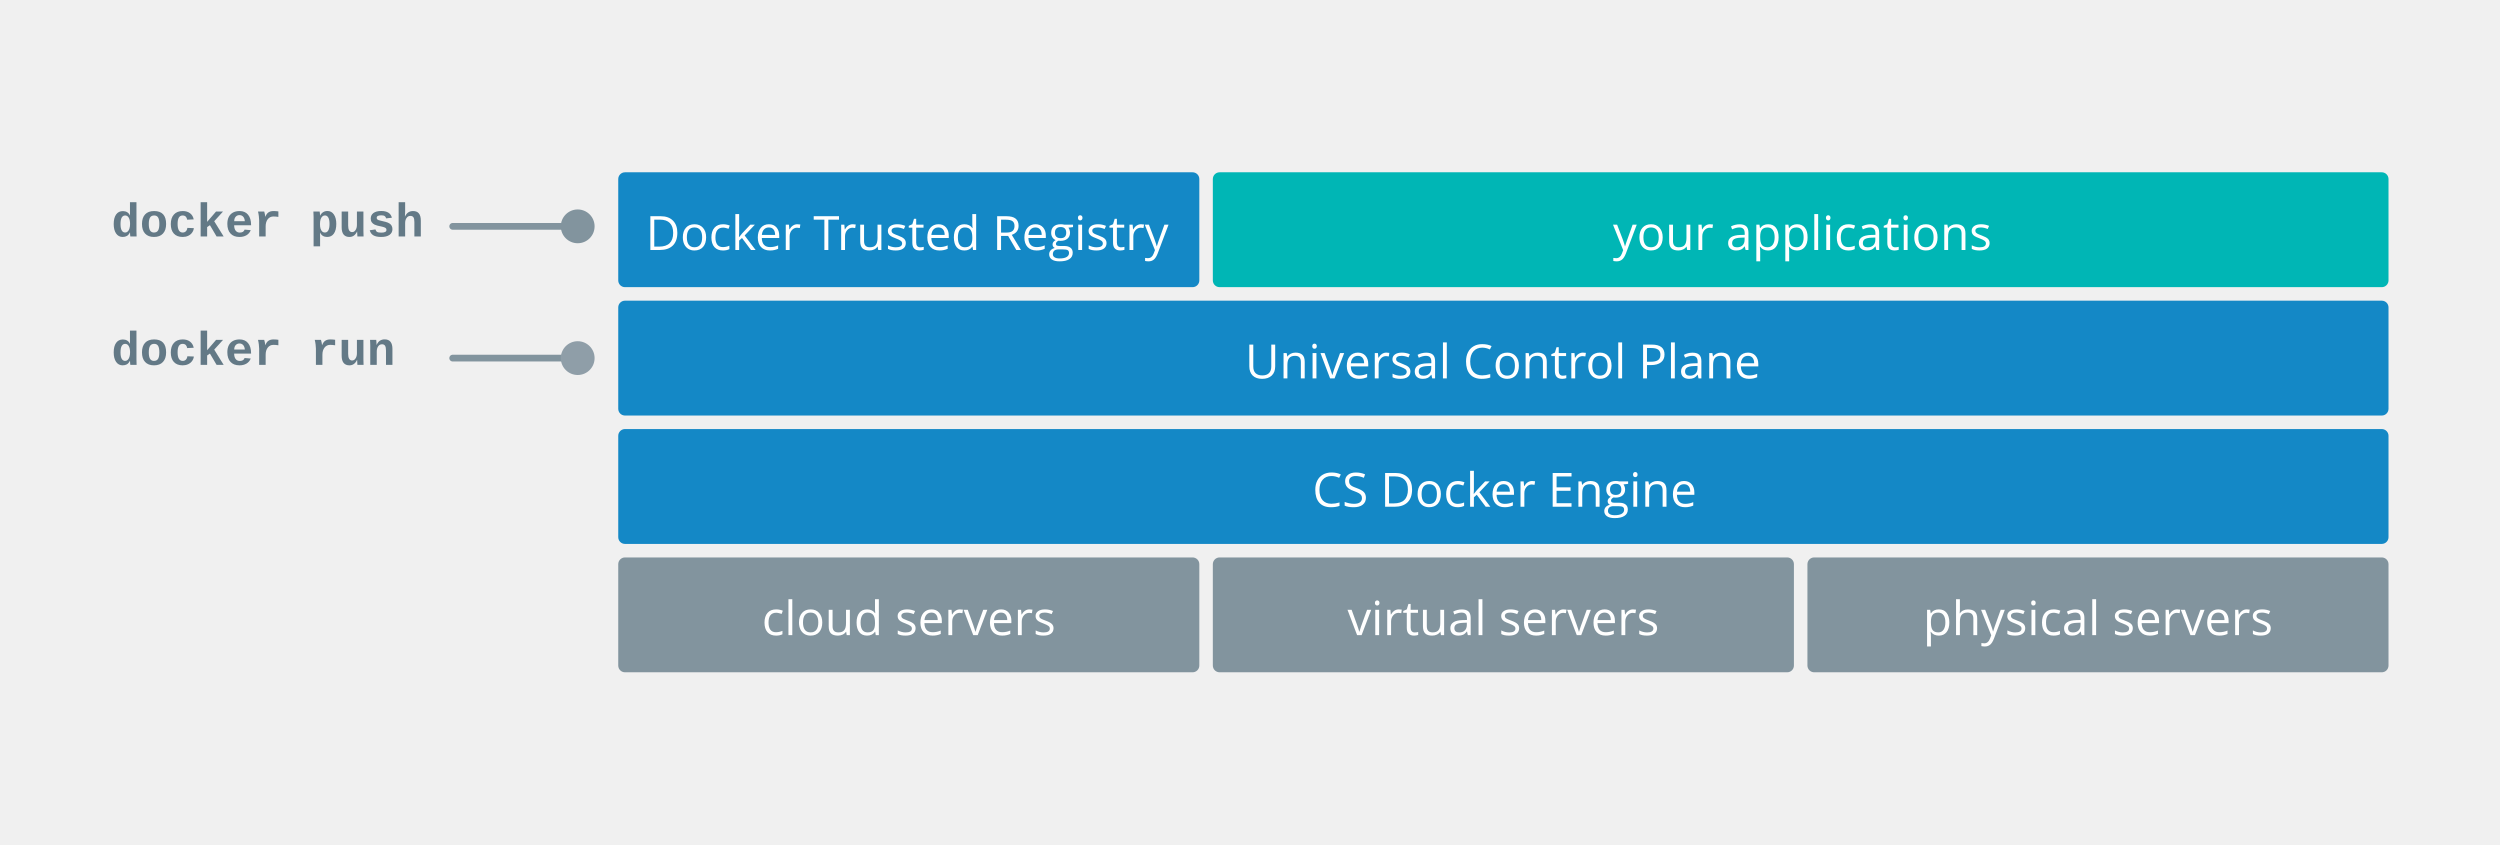
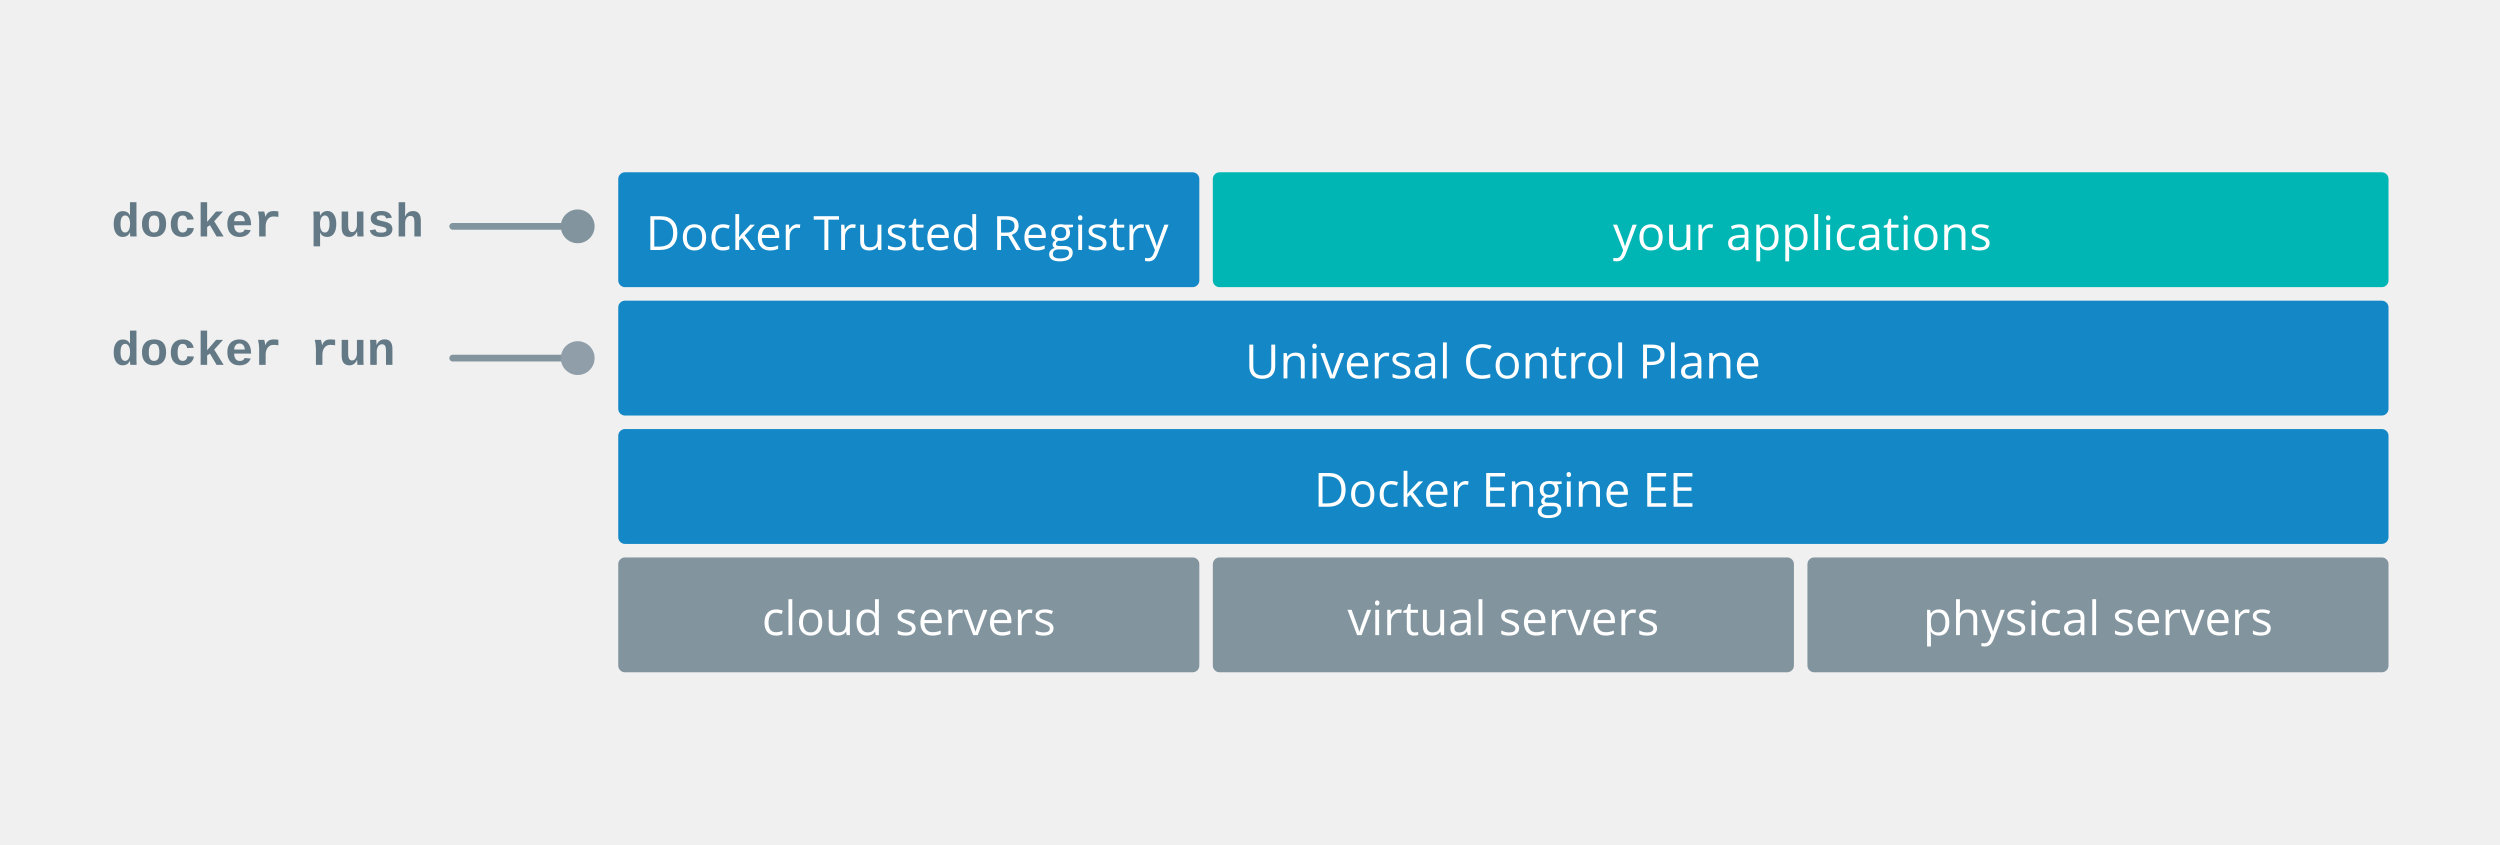
<svg xmlns="http://www.w3.org/2000/svg" width="740px" height="250px" viewBox="0 0 740 250" version="1.1">
  <defs />
  <g id="dtr-diagrams" stroke="none" stroke-width="1" fill="none" fill-rule="evenodd">
    <g id="architecture-1">
      <g id="Group" transform="translate(33, 51)">
        <g id="stack" transform="translate(150, 0)">
          <g id="servers" transform="translate(0, 114)">
            <g id="cloud">
              <rect id="Rectangle-138" fill="#82949E" x="0" y="0" width="172" height="34" rx="2" />
              <text id="cloud-servers" font-family="OpenSans, Open Sans" font-size="14" font-weight="normal" fill="#FFFFFF">
                <tspan x="42.51" y="23">cloud servers</tspan>
              </text>
            </g>
            <g id="virtual" transform="translate(176, 0)">
              <rect id="Rectangle-138" fill="#82949E" x="0" y="0" width="172" height="34" rx="2" />
              <text id="virtual-servers" font-family="OpenSans, Open Sans" font-size="14" font-weight="normal" fill="#FFFFFF">
                <tspan x="39.861" y="23">virtual servers</tspan>
              </text>
            </g>
            <g id="physical" transform="translate(352, 0)">
              <rect id="Rectangle-138" fill="#82949E" x="0" y="0" width="172" height="34" rx="2" />
              <text id="physical-servers" font-family="OpenSans, Open Sans" font-size="14" font-weight="normal" fill="#FFFFFF">
                <tspan x="34.208" y="23">physical servers</tspan>
              </text>
            </g>
          </g>
          <g id="docker" transform="translate(0, 76)">
            <rect id="Rectangle-138" fill="#1488C6" x="0" y="0" width="524" height="34" rx="2" />
-             <text id="CS-Docker-Engine" font-family="OpenSans, Open Sans" font-size="14" font-weight="normal" fill="#FFFFFF">
-               <tspan x="205.464" y="23">CS Docker Engine</tspan>
+             <text id="Docker-Engine-EE" font-family="OpenSans, Open Sans" font-size="14" font-weight="normal" fill="#FFFFFF">
+               <tspan x="205.936" y="23">Docker Engine EE</tspan>
            </text>
          </g>
          <g id="ucp" transform="translate(0, 38)">
            <rect id="Rectangle-138" fill="#1488C6" x="0" y="0" width="524" height="34" rx="2" />
            <text id="Universal-Control-Pl" font-family="OpenSans, Open Sans" font-size="14" font-weight="normal" fill="#FFFFFF">
              <tspan x="185.537" y="23">Universal Control Plane</tspan>
            </text>
          </g>
          <g id="dtr">
            <rect id="Rectangle-138" fill="#1488C6" x="0" y="0" width="172" height="34" rx="2" />
            <text id="Docker-Trusted-Regis" font-family="OpenSans, Open Sans" font-size="14" font-weight="normal" fill="#FFFFFF">
              <tspan x="8.132" y="23">Docker Trusted Registry</tspan>
            </text>
          </g>
          <g id="your-apps" transform="translate(176, 0)">
            <rect id="Rectangle-138" fill="#00B6B5" x="0" y="0" width="348" height="34" rx="2" />
            <text id="your-applications" font-family="OpenSans, Open Sans" font-size="14" font-weight="normal" fill="#FFFFFF">
              <tspan x="118.428" y="23">your applications</tspan>
            </text>
          </g>
        </g>
        <g id="commands" transform="translate(0, 7)">
          <g id="command-2" transform="translate(0, 38)">
            <path d="M101,10 L136,10" id="Line" stroke="#82949E" stroke-width="2" stroke-linecap="round" stroke-linejoin="round" />
            <circle id="Oval" fill="#8F9EA8" cx="138" cy="10" r="5" />
            <text id="docker-run" font-family="CourierNewPS-BoldMT, Courier New" font-size="14" font-weight="bold" fill="#637986">
              <tspan x="0" y="12">docker run</tspan>
            </text>
          </g>
          <g id="command-1">
            <path d="M101,9 L136,9" id="Line" stroke="#82949E" stroke-width="2" stroke-linecap="round" stroke-linejoin="round" />
            <circle id="Oval" fill="#82949E" cx="138" cy="9" r="5" />
            <text id="docker-push" font-family="CourierNewPS-BoldMT, Courier New" font-size="14" font-weight="bold" fill="#637986">
              <tspan x="0" y="12">docker push</tspan>
            </text>
          </g>
        </g>
      </g>
    </g>
  </g>
</svg>
